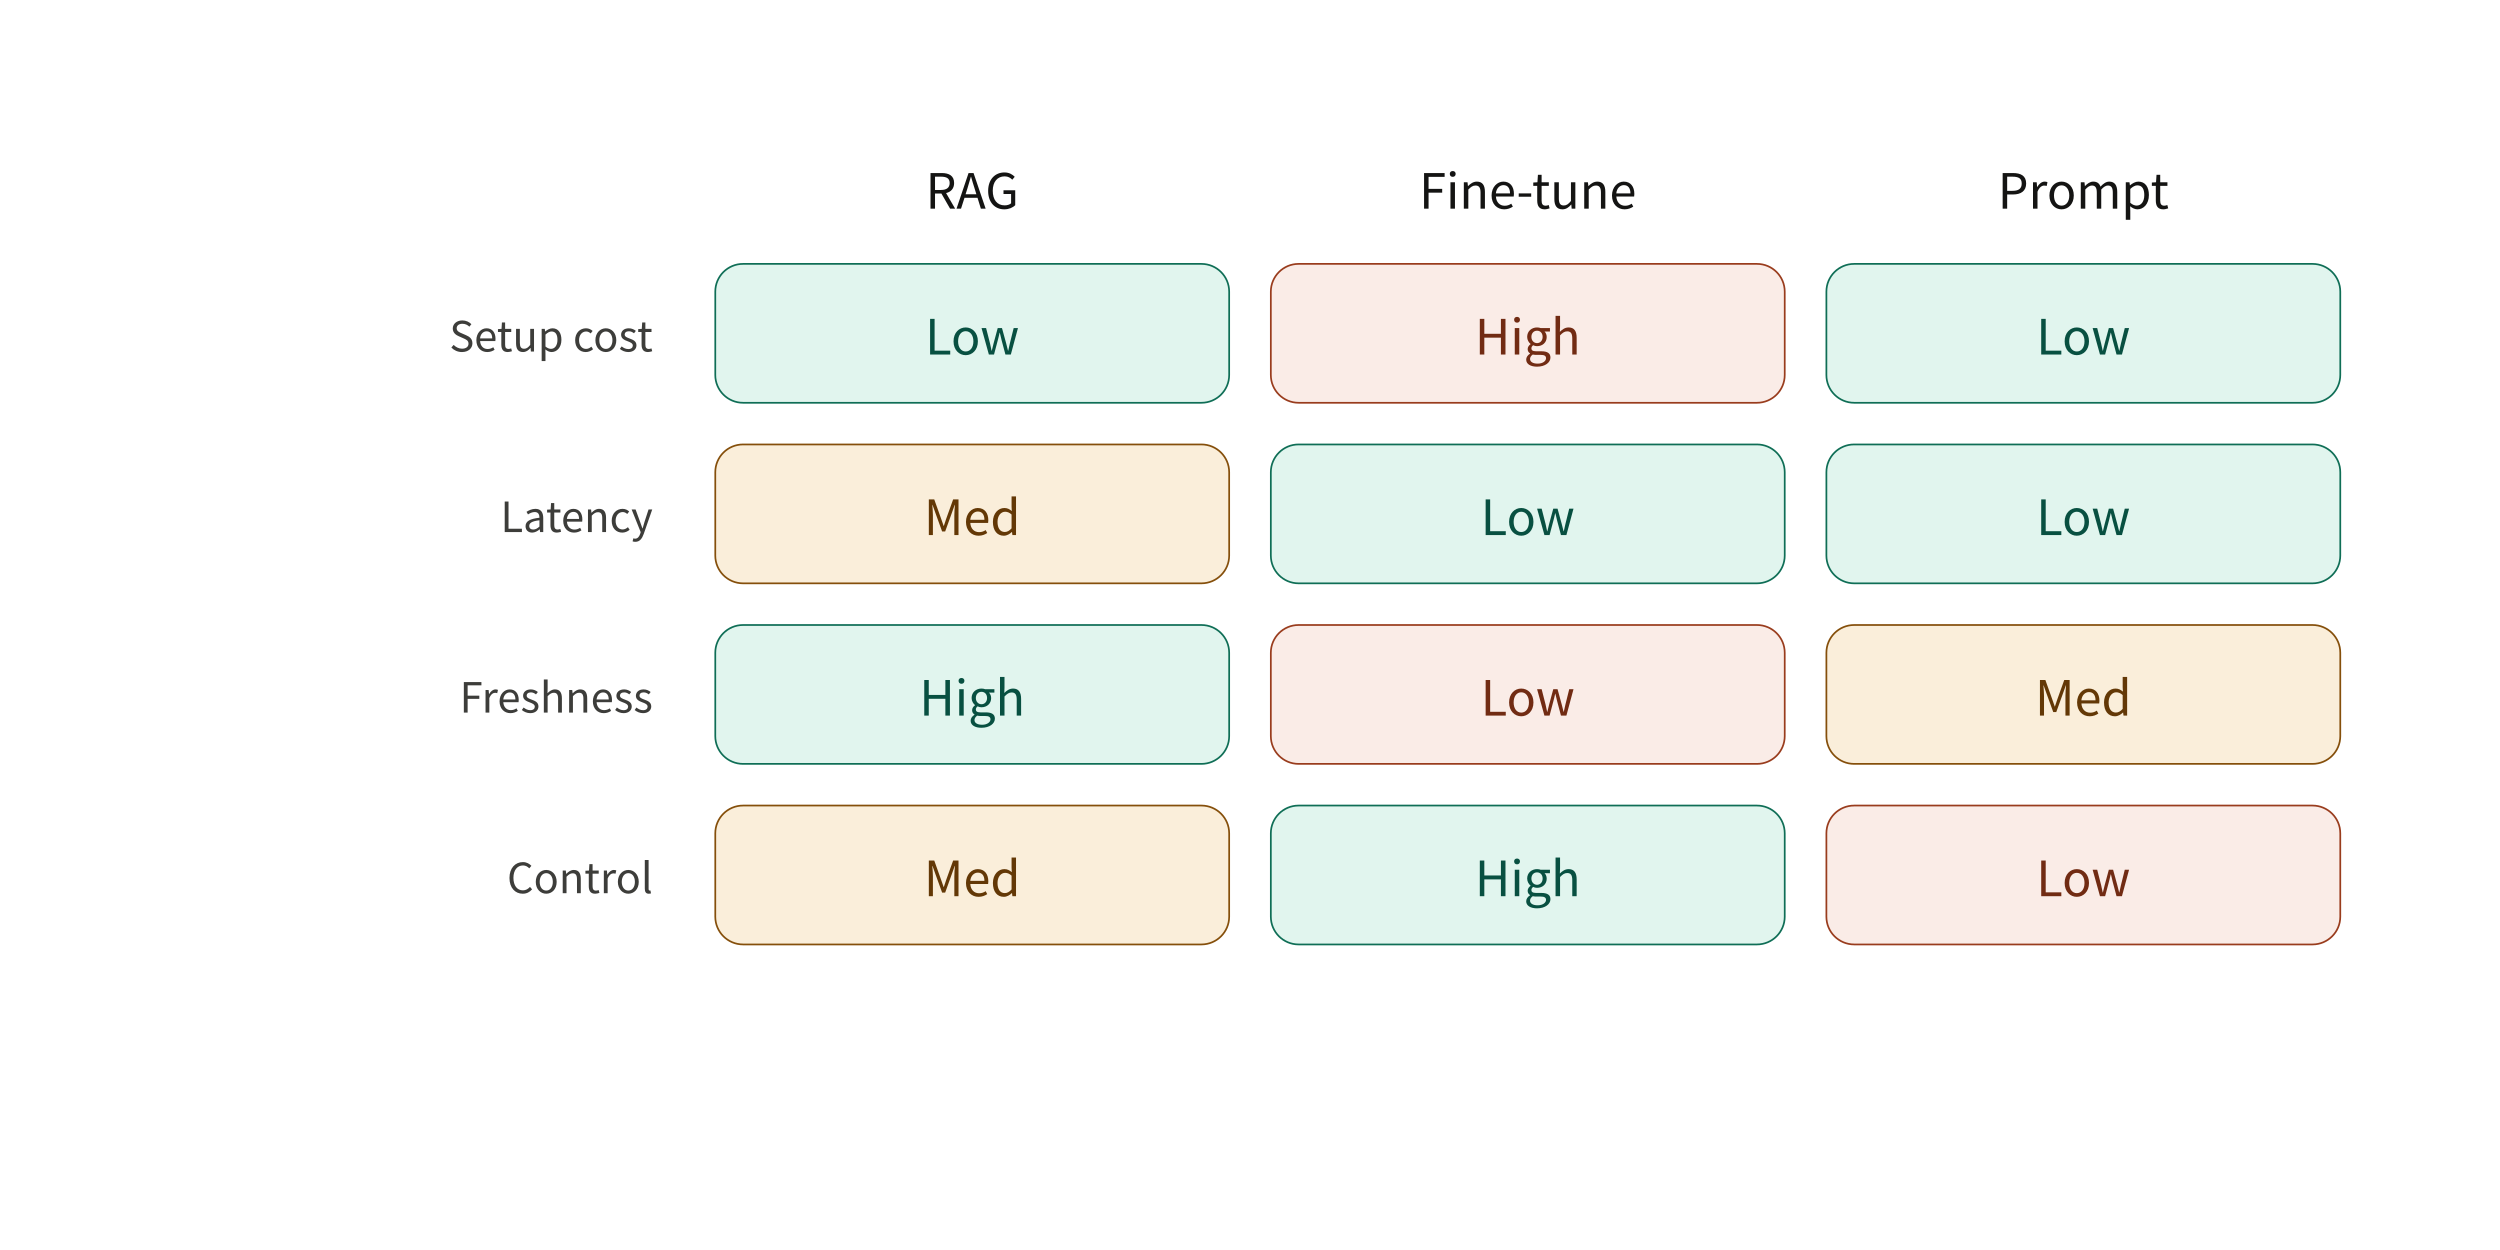
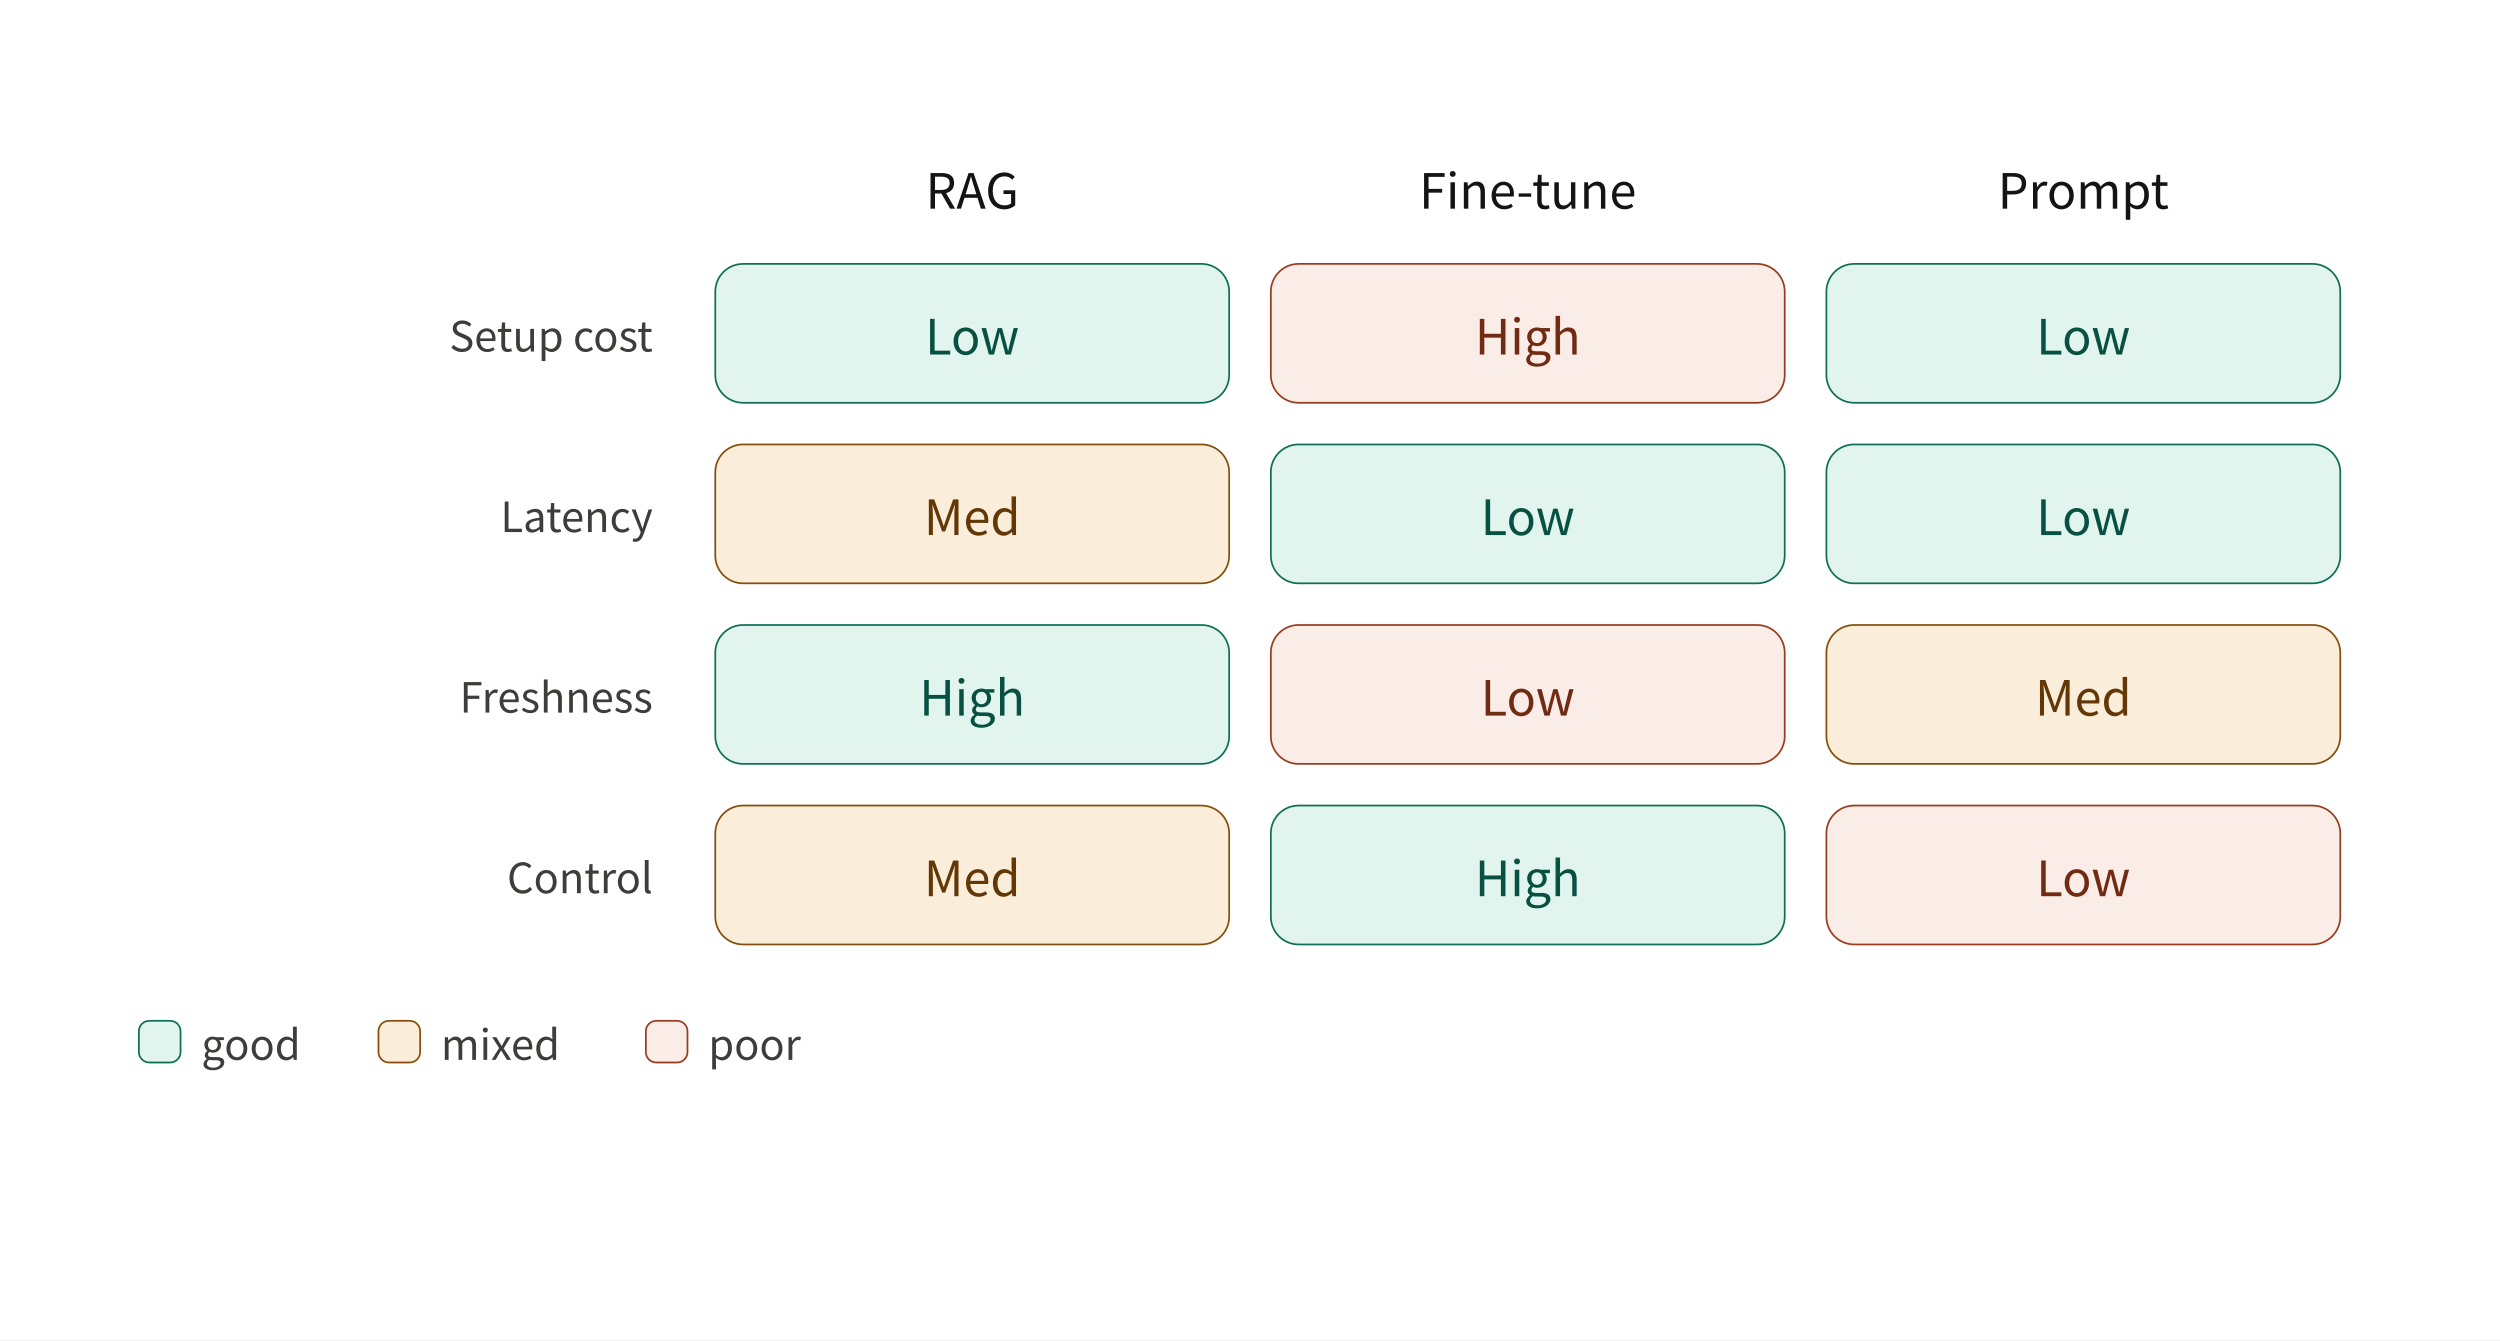
- <svg xmlns="http://www.w3.org/2000/svg" viewBox="0 0 720 360" width="720" height="360" role="img">
+ <svg xmlns="http://www.w3.org/2000/svg" viewBox="0 0 720 386" width="720" height="386" role="img">
  <style>text { font-family: 'Anthropic Sans', -apple-system, BlinkMacSystemFont, 'Segoe UI', 'PingFang SC', 'Microsoft YaHei', 'Hiragino Sans GB', 'Noto Sans CJK SC', sans-serif; }</style>
  <defs>
    <marker id="arrow" viewBox="0 0 10 10" refX="8" refY="5" markerWidth="6" markerHeight="6" orient="auto-start-reverse">
      <path d="M2 1L8 5L2 9" fill="none" stroke="context-stroke" stroke-width="1.5" stroke-linecap="round" stroke-linejoin="round" />
    </marker>
  </defs>
-   <rect width="720" height="360" fill="#FFFFFF" />
+   <rect width="720" height="386" fill="#FFFFFF" />
  <rect x="206" y="76" width="148" height="40" rx="8" fill="#E1F5EE" stroke="#0F6E56" stroke-width="0.5" />
  <rect x="366" y="76" width="148" height="40" rx="8" fill="#FAECE7" stroke="#993C1D" stroke-width="0.5" />
  <rect x="526" y="76" width="148" height="40" rx="8" fill="#E1F5EE" stroke="#0F6E56" stroke-width="0.5" />
  <rect x="206" y="128" width="148" height="40" rx="8" fill="#FAEEDA" stroke="#854F0B" stroke-width="0.5" />
  <rect x="366" y="128" width="148" height="40" rx="8" fill="#E1F5EE" stroke="#0F6E56" stroke-width="0.5" />
  <rect x="526" y="128" width="148" height="40" rx="8" fill="#E1F5EE" stroke="#0F6E56" stroke-width="0.5" />
  <rect x="206" y="180" width="148" height="40" rx="8" fill="#E1F5EE" stroke="#0F6E56" stroke-width="0.5" />
  <rect x="366" y="180" width="148" height="40" rx="8" fill="#FAECE7" stroke="#993C1D" stroke-width="0.5" />
  <rect x="526" y="180" width="148" height="40" rx="8" fill="#FAEEDA" stroke="#854F0B" stroke-width="0.5" />
  <rect x="206" y="232" width="148" height="40" rx="8" fill="#FAEEDA" stroke="#854F0B" stroke-width="0.5" />
  <rect x="366" y="232" width="148" height="40" rx="8" fill="#E1F5EE" stroke="#0F6E56" stroke-width="0.5" />
  <rect x="526" y="232" width="148" height="40" rx="8" fill="#FAECE7" stroke="#993C1D" stroke-width="0.5" />
-   <text x="280" y="54" text-anchor="middle" dominant-baseline="central" font-size="14" font-weight="500" fill="#141413">RAG</text>
-   <text x="440" y="54" text-anchor="middle" dominant-baseline="central" font-size="14" font-weight="500" fill="#141413">Fine-tune</text>
-   <text x="600" y="54" text-anchor="middle" dominant-baseline="central" font-size="14" font-weight="500" fill="#141413">Prompt</text>
  <text x="280" y="96" text-anchor="middle" dominant-baseline="central" font-size="14" font-weight="500" fill="#085041">Low</text>
  <text x="440" y="96" text-anchor="middle" dominant-baseline="central" font-size="14" font-weight="500" fill="#712B13">High</text>
  <text x="600" y="96" text-anchor="middle" dominant-baseline="central" font-size="14" font-weight="500" fill="#085041">Low</text>
  <text x="280" y="148" text-anchor="middle" dominant-baseline="central" font-size="14" font-weight="500" fill="#633806">Med</text>
  <text x="440" y="148" text-anchor="middle" dominant-baseline="central" font-size="14" font-weight="500" fill="#085041">Low</text>
  <text x="600" y="148" text-anchor="middle" dominant-baseline="central" font-size="14" font-weight="500" fill="#085041">Low</text>
  <text x="280" y="200" text-anchor="middle" dominant-baseline="central" font-size="14" font-weight="500" fill="#085041">High</text>
  <text x="440" y="200" text-anchor="middle" dominant-baseline="central" font-size="14" font-weight="500" fill="#712B13">Low</text>
  <text x="600" y="200" text-anchor="middle" dominant-baseline="central" font-size="14" font-weight="500" fill="#633806">Med</text>
  <text x="280" y="252" text-anchor="middle" dominant-baseline="central" font-size="14" font-weight="500" fill="#633806">Med</text>
  <text x="440" y="252" text-anchor="middle" dominant-baseline="central" font-size="14" font-weight="500" fill="#085041">High</text>
  <text x="600" y="252" text-anchor="middle" dominant-baseline="central" font-size="14" font-weight="500" fill="#712B13">Low</text>
+   <text x="280" y="54" text-anchor="middle" dominant-baseline="central" font-size="14" font-weight="500" fill="#141413">RAG</text>
+   <text x="440" y="54" text-anchor="middle" dominant-baseline="central" font-size="14" font-weight="500" fill="#141413">Fine-tune</text>
+   <text x="600" y="54" text-anchor="middle" dominant-baseline="central" font-size="14" font-weight="500" fill="#141413">Prompt</text>
  <text x="188" y="96" text-anchor="end" dominant-baseline="central" font-size="12" fill="#3D3D3A">Setup cost</text>
  <text x="188" y="148" text-anchor="end" dominant-baseline="central" font-size="12" fill="#3D3D3A">Latency</text>
  <text x="188" y="200" text-anchor="end" dominant-baseline="central" font-size="12" fill="#3D3D3A">Freshness</text>
  <text x="188" y="252" text-anchor="end" dominant-baseline="central" font-size="12" fill="#3D3D3A">Control</text>
+   <rect x="40" y="294" width="12" height="12" rx="3" fill="#E1F5EE" stroke="#0F6E56" stroke-width="0.5" />
+   <text x="58" y="300" dominant-baseline="central" font-size="12" fill="#3D3D3A">good</text>
+   <rect x="109" y="294" width="12" height="12" rx="3" fill="#FAEEDA" stroke="#854F0B" stroke-width="0.5" />
+   <text x="127" y="300" dominant-baseline="central" font-size="12" fill="#3D3D3A">mixed</text>
+   <rect x="186" y="294" width="12" height="12" rx="3" fill="#FAECE7" stroke="#993C1D" stroke-width="0.5" />
+   <text x="204" y="300" dominant-baseline="central" font-size="12" fill="#3D3D3A">poor</text>
</svg>
